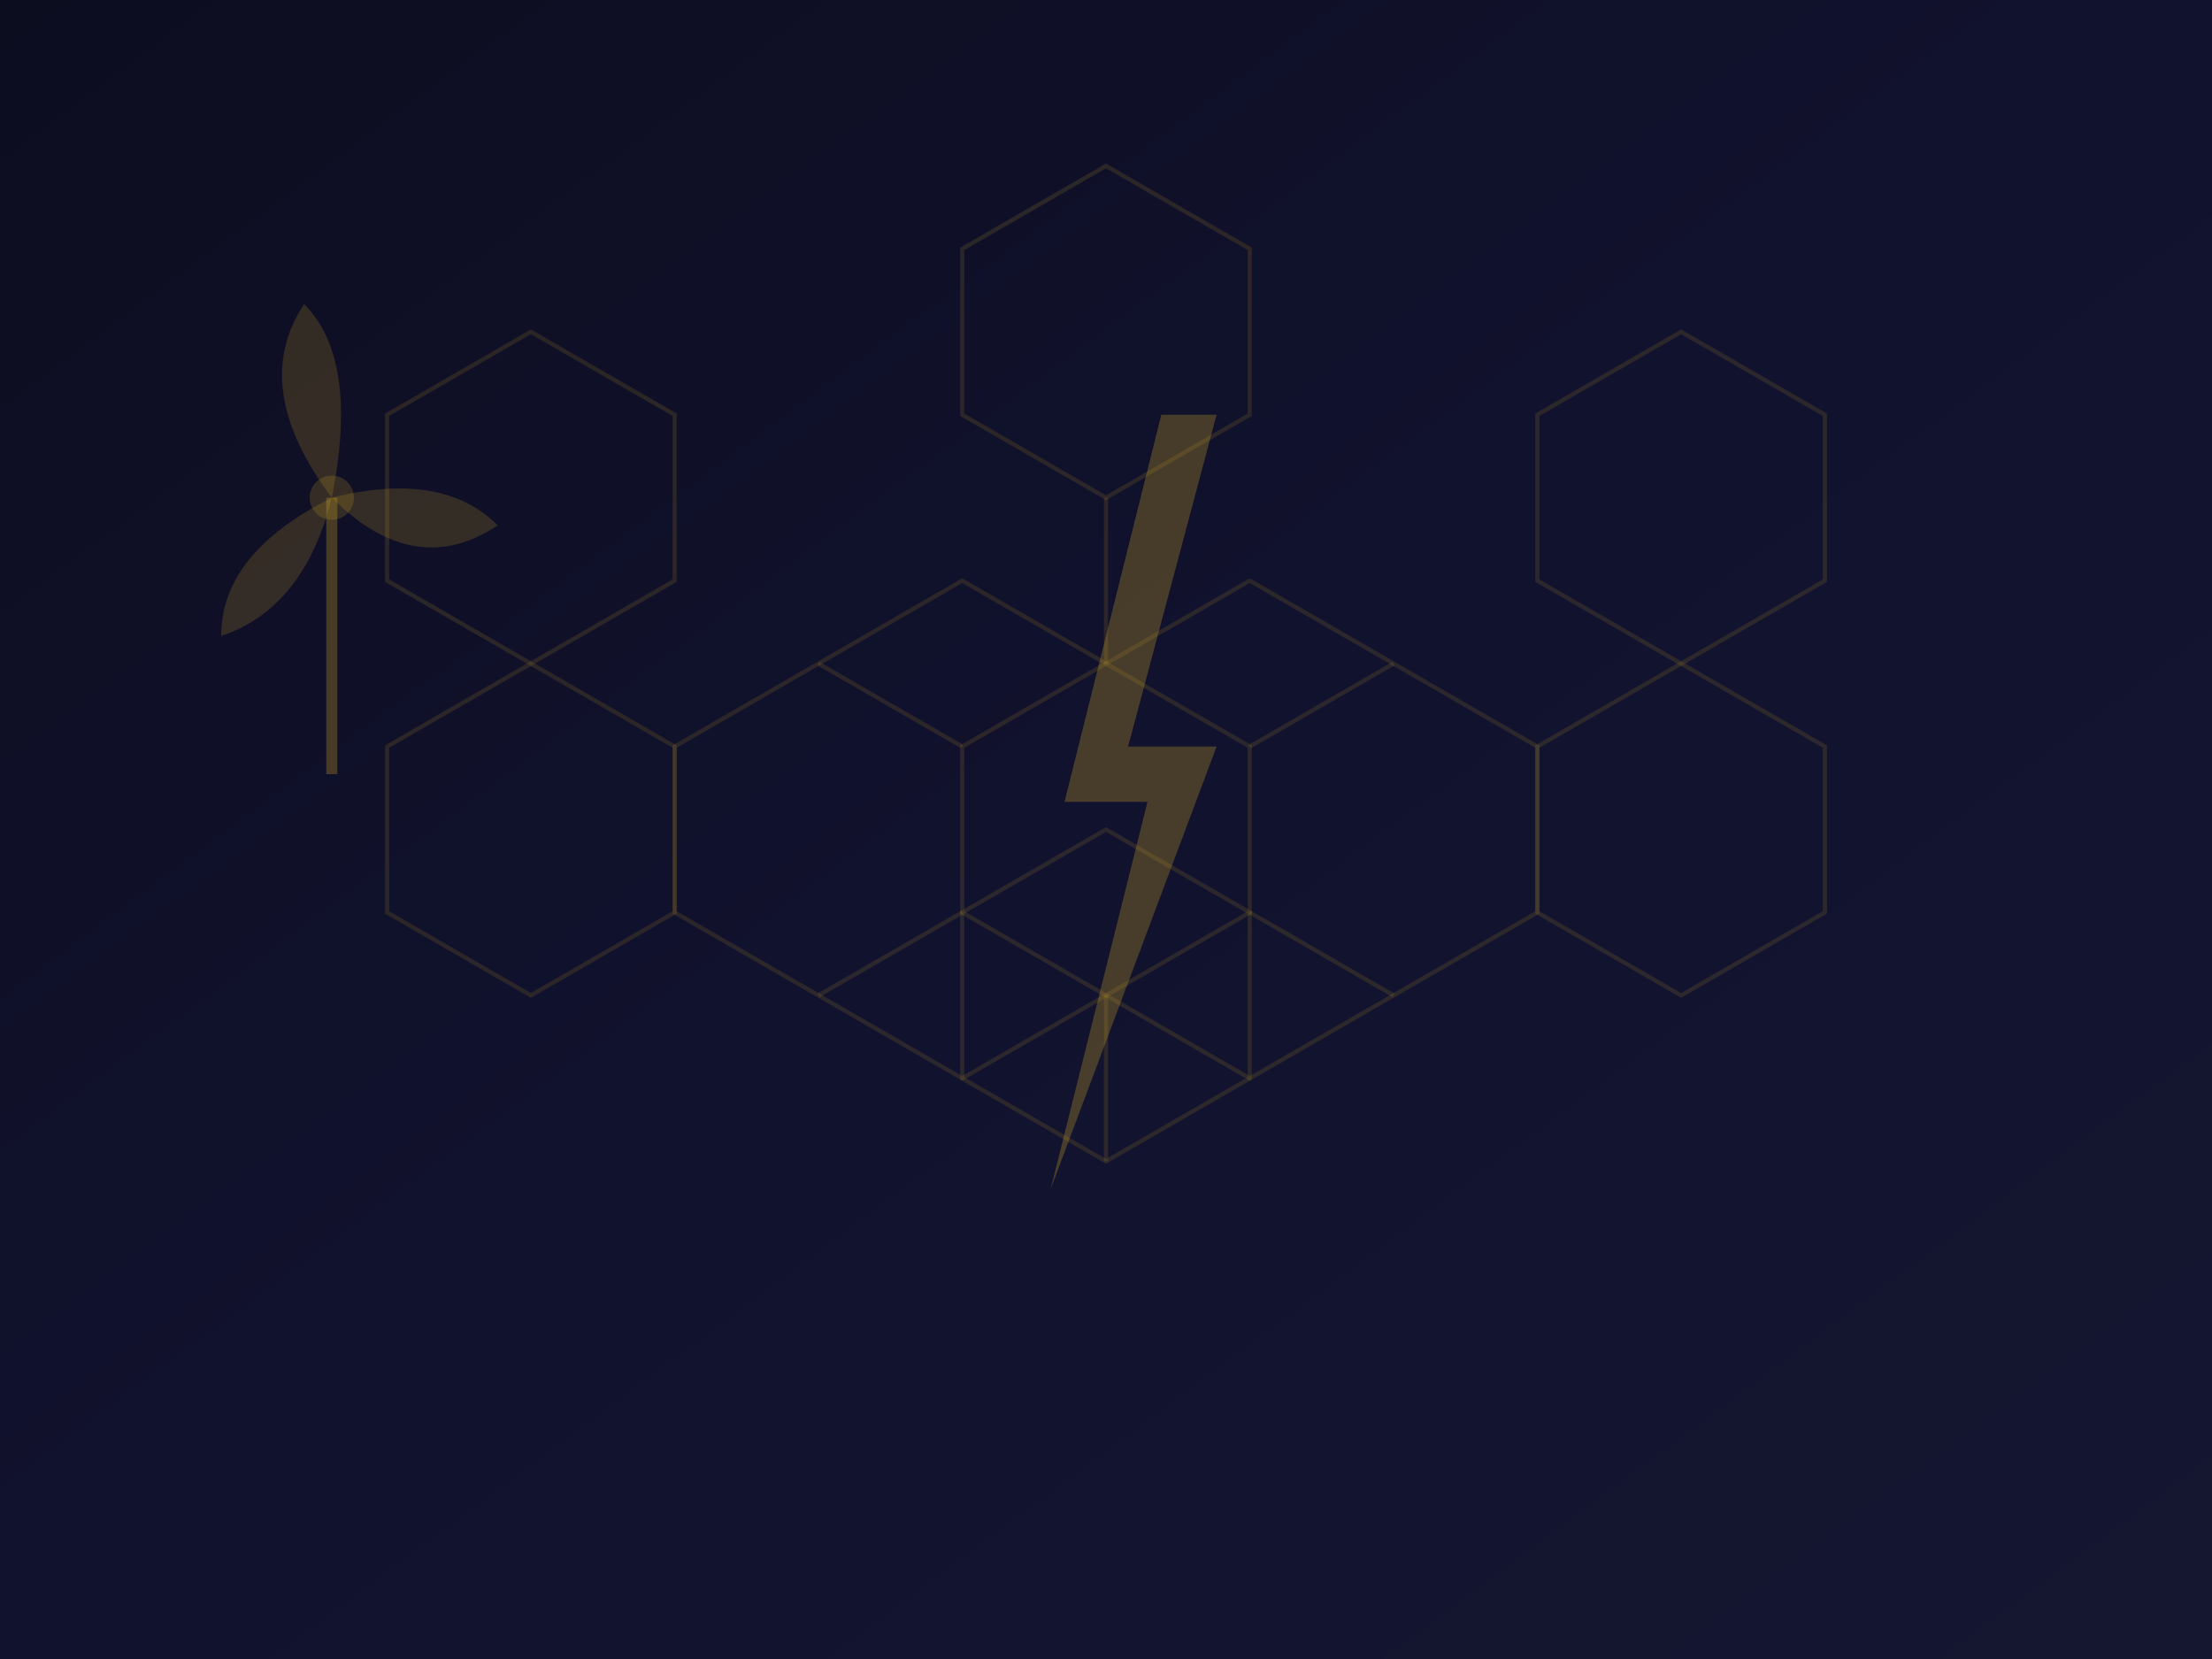
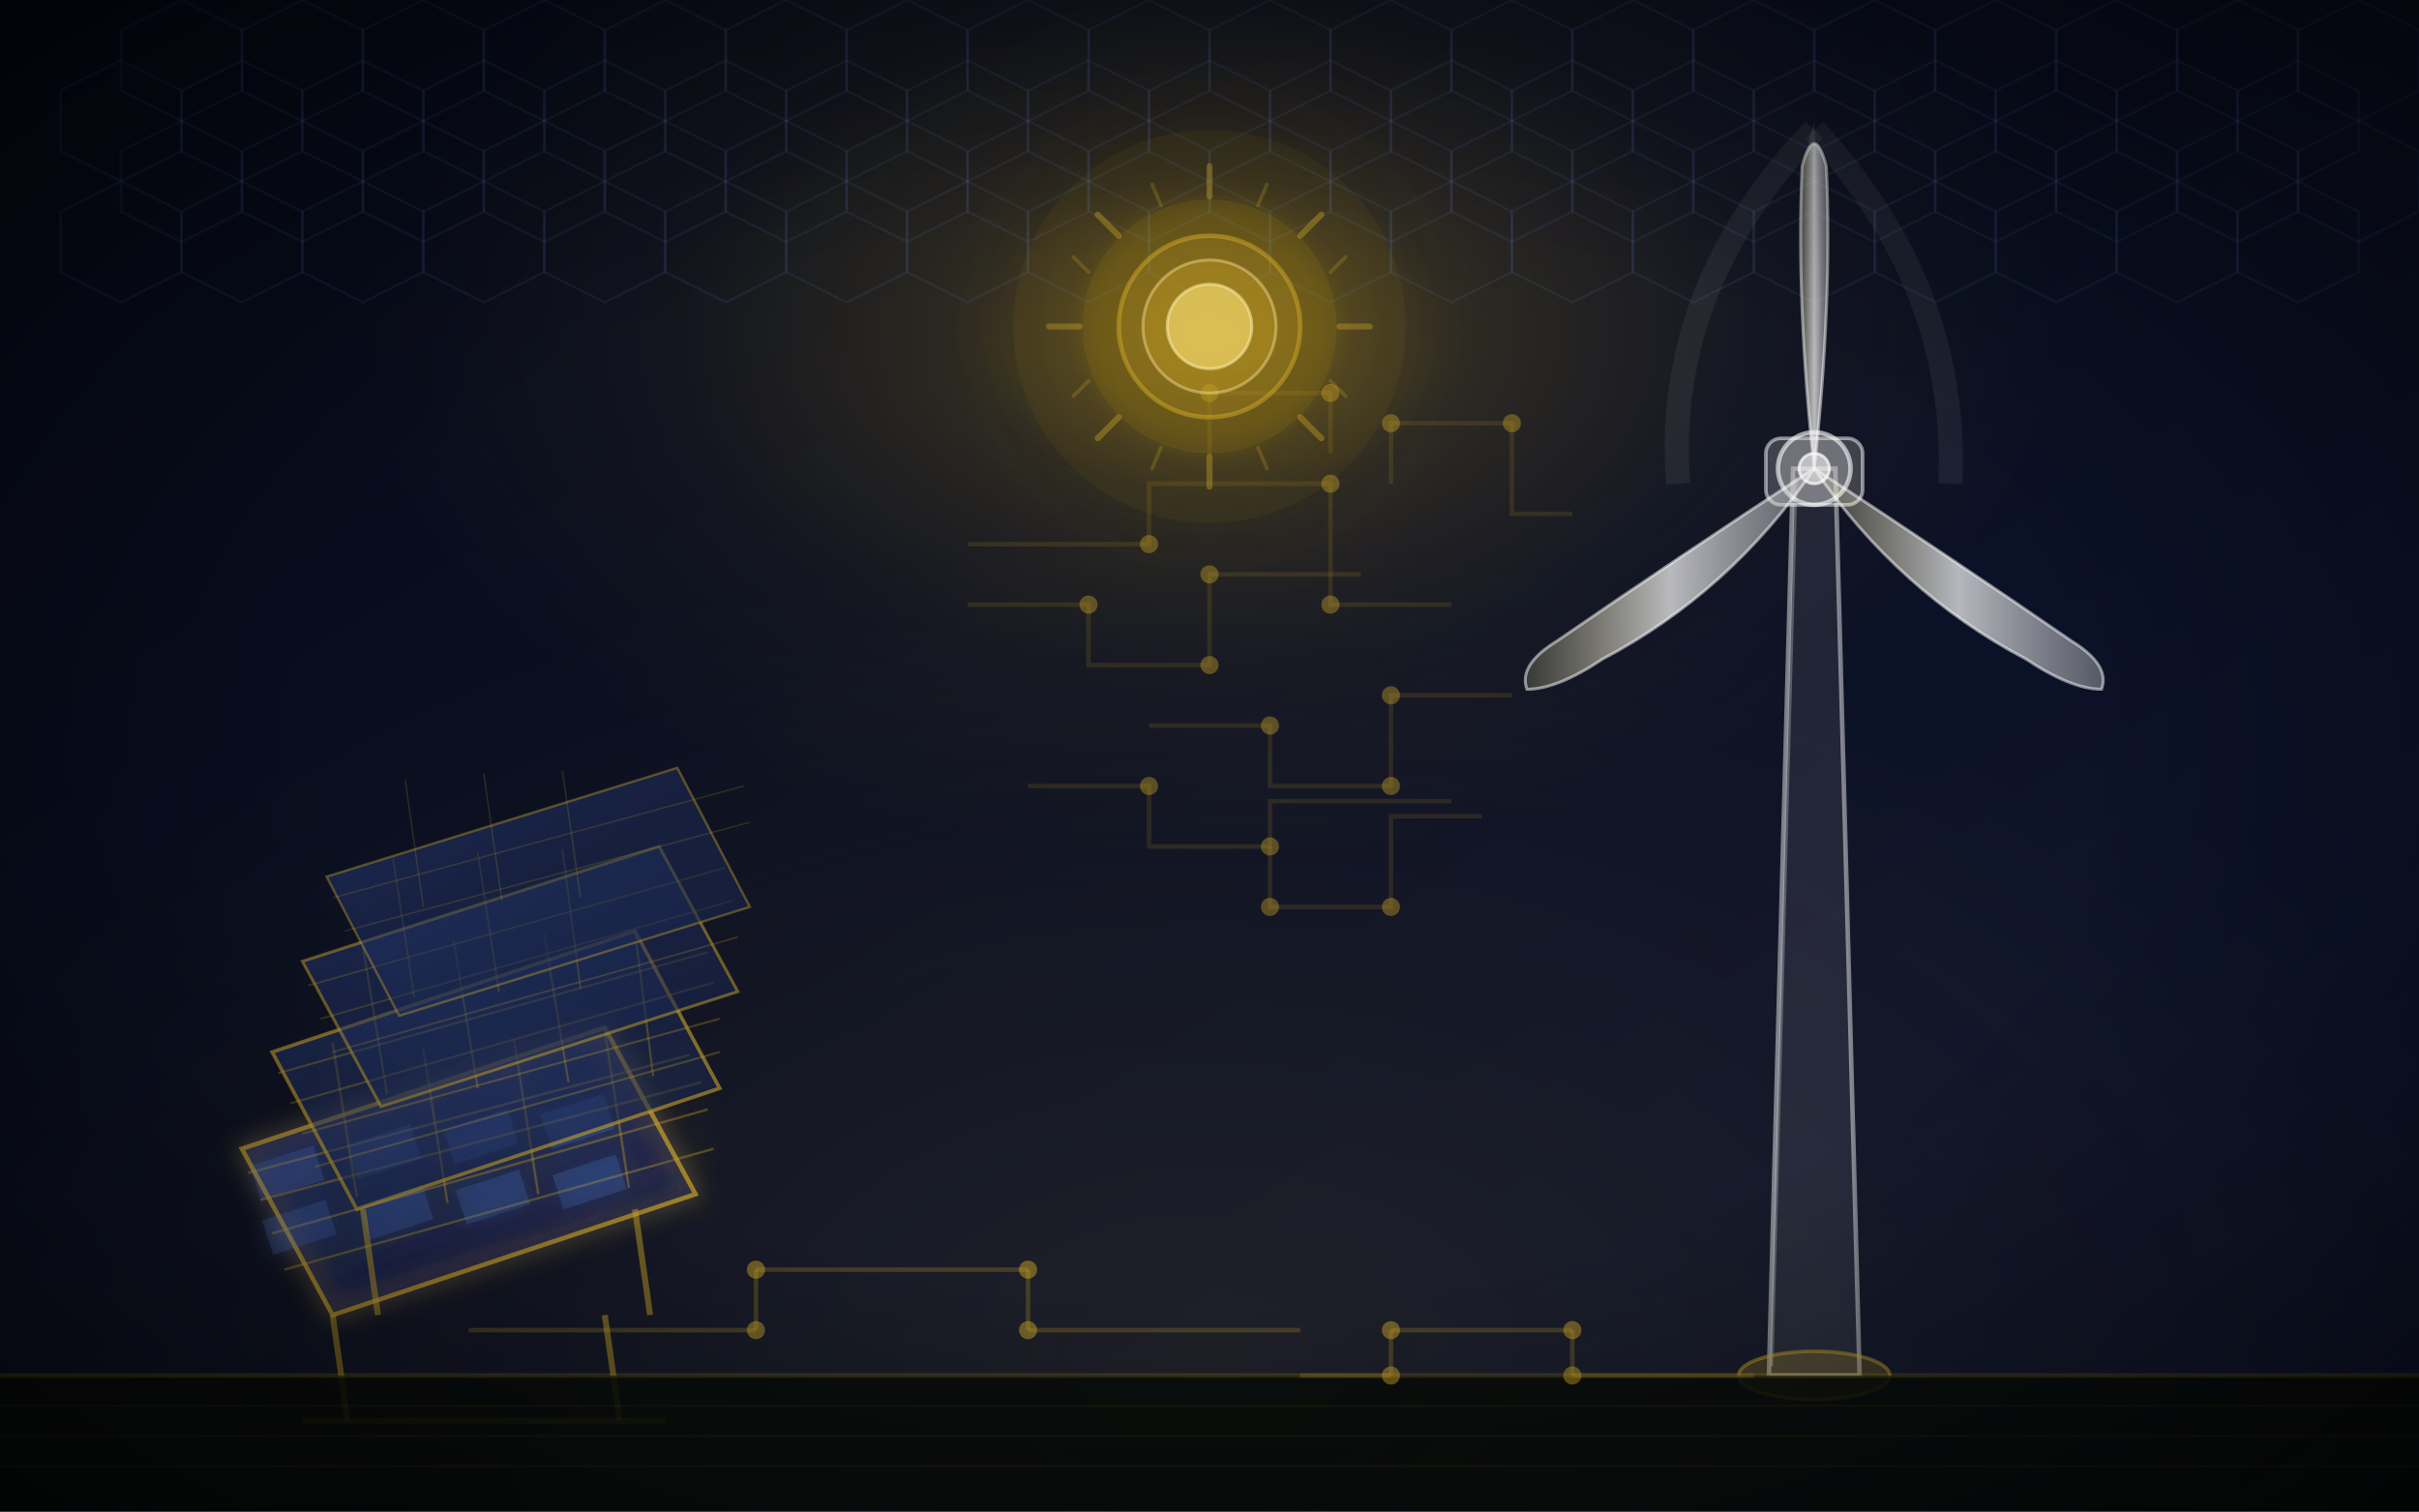
- <svg xmlns="http://www.w3.org/2000/svg" viewBox="0 0 800 600" width="800" height="600">
+ <svg xmlns="http://www.w3.org/2000/svg" viewBox="0 0 800 500" width="800" height="500">
  <defs>
-     <linearGradient id="bg" x1="0%" y1="0%" x2="100%" y2="100%">
-       <stop offset="0%" style="stop-color:#0d0d20" />
-       <stop offset="50%" style="stop-color:#11122e" />
-       <stop offset="100%" style="stop-color:#151630" />
-     </linearGradient>
+     <linearGradient id="et-bgBase" x1="0%" y1="0%" x2="100%" y2="100%">
+       <stop offset="0%" stop-color="#060a18" />
+       <stop offset="45%" stop-color="#0a0f22" />
+       <stop offset="100%" stop-color="#0e1530" />
+     </linearGradient>
+     <radialGradient id="et-sunGlow" cx="50%" cy="22%" r="35%">
+       <stop offset="0%" stop-color="rgba(201,162,39,0.45)" />
+       <stop offset="30%" stop-color="rgba(201,162,39,0.18)" />
+       <stop offset="65%" stop-color="rgba(201,162,39,0.05)" />
+       <stop offset="100%" stop-color="rgba(201,162,39,0)" />
+     </radialGradient>
+     <radialGradient id="et-groundGlow" cx="50%" cy="90%" r="55%">
+       <stop offset="0%" stop-color="rgba(201,162,39,0.1)" />
+       <stop offset="100%" stop-color="rgba(201,162,39,0)" />
+     </radialGradient>
+     <linearGradient id="et-panelFill" x1="0%" y1="0%" x2="100%" y2="100%">
+       <stop offset="0%" stop-color="rgba(40,60,120,0.6)" />
+       <stop offset="50%" stop-color="rgba(30,45,90,0.5)" />
+       <stop offset="100%" stop-color="rgba(20,30,65,0.7)" />
+     </linearGradient>
+     <linearGradient id="et-panelFrame" x1="0%" y1="0%" x2="0%" y2="100%">
+       <stop offset="0%" stop-color="rgba(201,162,39,0.8)" />
+       <stop offset="100%" stop-color="rgba(180,145,35,0.6)" />
+     </linearGradient>
+     <linearGradient id="et-bladeGrad" x1="0%" y1="0%" x2="100%" y2="0%">
+       <stop offset="0%" stop-color="rgba(255,245,180,0.15)" />
+       <stop offset="50%" stop-color="rgba(255,255,255,0.7)" />
+       <stop offset="100%" stop-color="rgba(200,200,200,0.4)" />
+     </linearGradient>
+     <filter id="et-glow" x="-30%" y="-30%" width="160%" height="160%">
+       <feGaussianBlur stdDeviation="4" result="blur" />
+       <feMerge>
+         <feMergeNode in="blur" />
+         <feMergeNode in="SourceGraphic" />
+       </feMerge>
+     </filter>
+     <filter id="et-sunFilter" x="-80%" y="-80%" width="260%" height="260%">
+       <feGaussianBlur stdDeviation="20" result="blur" />
+       <feMerge>
+         <feMergeNode in="blur" />
+         <feMergeNode in="SourceGraphic" />
+       </feMerge>
+     </filter>
+     <radialGradient id="et-vignette" cx="50%" cy="50%" r="72%">
+       <stop offset="50%" stop-color="transparent" />
+       <stop offset="100%" stop-color="rgba(0,0,0,0.65)" />
+     </radialGradient>
  </defs>
-   <rect width="800" height="600" fill="url(#bg)" />
-   <g fill="none" stroke="rgba(201,162,39,0.15)" stroke-width="1.5">
-     <g transform="translate(400,300)">
-       <polygon points="0,-60 52,-30 52,30 0,60 -52,30 -52,-30" />
-       <polygon points="104,-60 156,-30 156,30 104,60 52,90 0,60 -52,90 -104,60 -156,30 -156,-30 -104,-60 -52,-90 0,-60 52,-90 104,-60" />
-       <line x1="0" y1="-60" x2="0" y2="-120" />
-       <line x1="52" y1="-30" x2="104" y2="-60" />
-       <line x1="52" y1="30" x2="104" y2="60" />
-       <line x1="0" y1="60" x2="0" y2="120" />
-       <line x1="-52" y1="30" x2="-104" y2="60" />
-       <line x1="-52" y1="-30" x2="-104" y2="-60" />
+   <rect width="800" height="500" fill="url(#et-bgBase)" />
+   <rect width="800" height="500" fill="url(#et-sunGlow)" />
+   <rect width="800" height="500" fill="url(#et-groundGlow)" />
+   <g stroke="rgba(100,130,220,0.1)" stroke-width="0.8" fill="none">
+     <g transform="translate(0,0)">
+       <polygon points="40,10 60,0 80,10 80,30 60,40 40,30" />
+       <polygon points="80,10 100,0 120,10 120,30 100,40 80,30" />
+       <polygon points="120,10 140,0 160,10 160,30 140,40 120,30" />
+       <polygon points="160,10 180,0 200,10 200,30 180,40 160,30" />
+       <polygon points="200,10 220,0 240,10 240,30 220,40 200,30" />
+       <polygon points="240,10 260,0 280,10 280,30 260,40 240,30" />
+       <polygon points="280,10 300,0 320,10 320,30 300,40 280,30" />
+       <polygon points="320,10 340,0 360,10 360,30 340,40 320,30" />
+       <polygon points="360,10 380,0 400,10 400,30 380,40 360,30" />
+       <polygon points="400,10 420,0 440,10 440,30 420,40 400,30" />
+       <polygon points="440,10 460,0 480,10 480,30 460,40 440,30" />
+       <polygon points="480,10 500,0 520,10 520,30 500,40 480,30" />
+       <polygon points="520,10 540,0 560,10 560,30 540,40 520,30" />
+       <polygon points="560,10 580,0 600,10 600,30 580,40 560,30" />
+       <polygon points="600,10 620,0 640,10 640,30 620,40 600,30" />
+       <polygon points="640,10 660,0 680,10 680,30 660,40 640,30" />
+       <polygon points="680,10 700,0 720,10 720,30 700,40 680,30" />
+       <polygon points="720,10 740,0 760,10 760,30 740,40 720,30" />
+       <polygon points="760,10 780,0 800,10 800,30 780,40 760,30" />
+       <polygon points="20,30 40,20 60,30 60,50 40,60 20,50" />
+       <polygon points="60,30 80,20 100,30 100,50 80,60 60,50" />
+       <polygon points="100,30 120,20 140,30 140,50 120,60 100,50" />
+       <polygon points="140,30 160,20 180,30 180,50 160,60 140,50" />
+       <polygon points="180,30 200,20 220,30 220,50 200,60 180,50" />
+       <polygon points="220,30 240,20 260,30 260,50 240,60 220,50" />
+       <polygon points="260,30 280,20 300,30 300,50 280,60 260,50" />
+       <polygon points="300,30 320,20 340,30 340,50 320,60 300,50" />
+       <polygon points="340,30 360,20 380,30 380,50 360,60 340,50" />
+       <polygon points="380,30 400,20 420,30 420,50 400,60 380,50" />
+       <polygon points="420,30 440,20 460,30 460,50 440,60 420,50" />
+       <polygon points="460,30 480,20 500,30 500,50 480,60 460,50" />
+       <polygon points="500,30 520,20 540,30 540,50 520,60 500,50" />
+       <polygon points="540,30 560,20 580,30 580,50 560,60 540,50" />
+       <polygon points="580,30 600,20 620,30 620,50 600,60 580,50" />
+       <polygon points="620,30 640,20 660,30 660,50 640,60 620,50" />
+       <polygon points="660,30 680,20 700,30 700,50 680,60 660,50" />
+       <polygon points="700,30 720,20 740,30 740,50 720,60 700,50" />
+       <polygon points="740,30 760,20 780,30 780,50 760,60 740,50" />
+       <polygon points="40,50 60,40 80,50 80,70 60,80 40,70" />
+       <polygon points="80,50 100,40 120,50 120,70 100,80 80,70" />
+       <polygon points="120,50 140,40 160,50 160,70 140,80 120,70" />
+       <polygon points="160,50 180,40 200,50 200,70 180,80 160,70" />
+       <polygon points="200,50 220,40 240,50 240,70 220,80 200,70" />
+       <polygon points="240,50 260,40 280,50 280,70 260,80 240,70" />
+       <polygon points="280,50 300,40 320,50 320,70 300,80 280,70" />
+       <polygon points="320,50 340,40 360,50 360,70 340,80 320,70" />
+       <polygon points="360,50 380,40 400,50 400,70 380,80 360,70" />
+       <polygon points="400,50 420,40 440,50 440,70 420,80 400,70" />
+       <polygon points="440,50 460,40 480,50 480,70 460,80 440,70" />
+       <polygon points="480,50 500,40 520,50 520,70 500,80 480,70" />
+       <polygon points="520,50 540,40 560,50 560,70 540,80 520,70" />
+       <polygon points="560,50 580,40 600,50 600,70 580,80 560,70" />
+       <polygon points="600,50 620,40 640,50 640,70 620,80 600,70" />
+       <polygon points="640,50 660,40 680,50 680,70 660,80 640,70" />
+       <polygon points="680,50 700,40 720,50 720,70 700,80 680,70" />
+       <polygon points="720,50 740,40 760,50 760,70 740,80 720,70" />
+       <polygon points="760,50 780,40 800,50 800,70 780,80 760,70" />
+       <polygon points="20,70 40,60 60,70 60,90 40,100 20,90" />
+       <polygon points="60,70 80,60 100,70 100,90 80,100 60,90" />
+       <polygon points="100,70 120,60 140,70 140,90 120,100 100,90" />
+       <polygon points="140,70 160,60 180,70 180,90 160,100 140,90" />
+       <polygon points="180,70 200,60 220,70 220,90 200,100 180,90" />
+       <polygon points="220,70 240,60 260,70 260,90 240,100 220,90" />
+       <polygon points="260,70 280,60 300,70 300,90 280,100 260,90" />
+       <polygon points="300,70 320,60 340,70 340,90 320,100 300,90" />
+       <polygon points="340,70 360,60 380,70 380,90 360,100 340,90" />
+       <polygon points="380,70 400,60 420,70 420,90 400,100 380,90" />
+       <polygon points="420,70 440,60 460,70 460,90 440,100 420,90" />
+       <polygon points="460,70 480,60 500,70 500,90 480,100 460,90" />
+       <polygon points="500,70 520,60 540,70 540,90 520,100 500,90" />
+       <polygon points="540,70 560,60 580,70 580,90 560,100 540,90" />
+       <polygon points="580,70 600,60 620,70 620,90 600,100 580,90" />
+       <polygon points="620,70 640,60 660,70 660,90 640,100 620,90" />
+       <polygon points="660,70 680,60 700,70 700,90 680,100 660,90" />
+       <polygon points="700,70 720,60 740,70 740,90 720,100 700,90" />
+       <polygon points="740,70 760,60 780,70 780,90 760,100 740,90" />
    </g>
-     <polygon points="400,180 452,210 452,270 400,300 348,270 348,210" transform="translate(0,-120)" />
-     <polygon points="400,180 452,210 452,270 400,300 348,270 348,210" transform="translate(208,-60)" />
-     <polygon points="400,180 452,210 452,270 400,300 348,270 348,210" transform="translate(-208,-60)" />
-     <polygon points="400,180 452,210 452,270 400,300 348,270 348,210" transform="translate(208,60)" />
-     <polygon points="400,180 452,210 452,270 400,300 348,270 348,210" transform="translate(-208,60)" />
-     <polygon points="400,180 452,210 452,270 400,300 348,270 348,210" transform="translate(0,120)" />
-   </g>
-   <polygon points="420,150 385,290 415,290 380,430 440,270 408,270 440,150" fill="rgba(201,162,39,0.3)" />
-   <g fill="rgba(201,162,39,0.2)" transform="translate(120,180)">
-     <line x1="0" y1="0" x2="0" y2="100" stroke="rgba(201,162,39,0.3)" stroke-width="4" />
-     <ellipse cx="0" cy="0" rx="8" ry="8" />
-     <path d="M0,0 Q-30,-40 -10,-70 Q10,-50 0,0" />
-     <path d="M0,0 Q40,-10 60,10 Q30,30 0,0" />
-     <path d="M0,0 Q-10,40 -40,50 Q-40,20 0,0" />
-   </g>
+   </g>
+   <g stroke="rgba(201,162,39,0.14)" stroke-width="1.5" fill="none">
+     <polyline points="320,180 380,180 380,160 440,160 440,200 480,200" />
+     <polyline points="320,200 360,200 360,220 400,220 400,190 450,190" />
+     <polyline points="380,240 420,240 420,260 460,260 460,230 500,230" />
+     <polyline points="340,260 380,260 380,280 420,280 420,265 480,265" />
+     <polyline points="400,150 400,130 440,130 440,150" />
+     <polyline points="460,160 460,140 500,140 500,170 520,170" />
+     <polyline points="420,280 420,300 460,300 460,270 490,270" />
+   </g>
+   <g fill="rgba(201,162,39,0.4)">
+     <circle cx="380" cy="180" r="3" />
+     <circle cx="440" cy="160" r="3" />
+     <circle cx="440" cy="200" r="3" />
+     <circle cx="360" cy="200" r="3" />
+     <circle cx="400" cy="220" r="3" />
+     <circle cx="400" cy="190" r="3" />
+     <circle cx="420" cy="240" r="3" />
+     <circle cx="460" cy="260" r="3" />
+     <circle cx="460" cy="230" r="3" />
+     <circle cx="380" cy="260" r="3" />
+     <circle cx="420" cy="280" r="3" />
+     <circle cx="400" cy="130" r="3" />
+     <circle cx="440" cy="130" r="3" />
+     <circle cx="460" cy="140" r="3" />
+     <circle cx="500" cy="140" r="3" />
+     <circle cx="420" cy="300" r="3" />
+     <circle cx="460" cy="300" r="3" />
+   </g>
+   <circle cx="400" cy="108" r="65" fill="rgba(201,162,39,0.06)" filter="url(#et-sunFilter)" />
+   <circle cx="400" cy="108" r="42" fill="rgba(201,162,39,0.1)" filter="url(#et-glow)" />
+   <circle cx="400" cy="108" r="30" fill="rgba(201,162,39,0.22)" stroke="rgba(201,162,39,0.55)" stroke-width="1.5" />
+   <circle cx="400" cy="108" r="22" fill="rgba(201,162,39,0.35)" stroke="rgba(255,240,160,0.4)" stroke-width="1" />
+   <circle cx="400" cy="108" r="14" fill="rgba(255,230,120,0.6)" stroke="rgba(255,245,180,0.5)" stroke-width="1" />
+   <g stroke="rgba(201,162,39,0.4)" stroke-width="2" stroke-linecap="round">
+     <line x1="400" y1="65" x2="400" y2="55" />
+     <line x1="400" y1="151" x2="400" y2="161" />
+     <line x1="357" y1="108" x2="347" y2="108" />
+     <line x1="443" y1="108" x2="453" y2="108" />
+     <line x1="370" y1="78" x2="363" y2="71" />
+     <line x1="430" y1="78" x2="437" y2="71" />
+     <line x1="370" y1="138" x2="363" y2="145" />
+     <line x1="430" y1="138" x2="437" y2="145" />
+   </g>
+   <g stroke="rgba(201,162,39,0.25)" stroke-width="1.2" stroke-linecap="round">
+     <line x1="384" y1="68" x2="381" y2="61" />
+     <line x1="416" y1="68" x2="419" y2="61" />
+     <line x1="384" y1="148" x2="381" y2="155" />
+     <line x1="416" y1="148" x2="419" y2="155" />
+     <line x1="360" y1="90" x2="355" y2="85" />
+     <line x1="440" y1="90" x2="445" y2="85" />
+     <line x1="360" y1="126" x2="355" y2="131" />
+     <line x1="440" y1="126" x2="445" y2="131" />
+   </g>
+   <g filter="url(#et-glow)">
+     <polygon points="80,380 200,340 230,395 110,435" fill="url(#et-panelFill)" stroke="rgba(201,162,39,0.7)" stroke-width="1.5" />
+     <g stroke="rgba(201,162,39,0.35)" stroke-width="0.8" fill="none">
+       <line x1="110" y1="345" x2="118" y2="396" />
+       <line x1="140" y1="347" x2="148" y2="398" />
+       <line x1="170" y1="344" x2="178" y2="395" />
+       <line x1="200" y1="341" x2="208" y2="393" />
+       <line x1="82" y1="388" x2="228" y2="349" />
+       <line x1="86" y1="397" x2="232" y2="358" />
+       <line x1="90" y1="408" x2="234" y2="367" />
+       <line x1="94" y1="420" x2="236" y2="380" />
+     </g>
+     <g fill="rgba(100,150,255,0.18)">
+       <rect x="84" y="382" width="22" height="12" transform="rotate(-18,95,388)" />
+       <rect x="116" y="375" width="22" height="12" transform="rotate(-18,127,381)" />
+       <rect x="148" y="370" width="22" height="12" transform="rotate(-18,159,376)" />
+       <rect x="180" y="365" width="22" height="12" transform="rotate(-18,191,371)" />
+       <rect x="88" y="400" width="22" height="12" transform="rotate(-18,99,406)" />
+       <rect x="120" y="395" width="22" height="12" transform="rotate(-18,131,401)" />
+       <rect x="152" y="390" width="22" height="12" transform="rotate(-18,163,396)" />
+       <rect x="184" y="385" width="22" height="12" transform="rotate(-18,195,391)" />
+     </g>
+   </g>
+   <polygon points="90,348 210,308 238,360 118,400" fill="url(#et-panelFill)" stroke="rgba(201,162,39,0.6)" stroke-width="1.2" />
+   <g stroke="rgba(201,162,39,0.28)" stroke-width="0.7" fill="none">
+     <line x1="120" y1="313" x2="128" y2="362" />
+     <line x1="150" y1="311" x2="158" y2="360" />
+     <line x1="180" y1="309" x2="188" y2="358" />
+     <line x1="210" y1="308" x2="216" y2="356" />
+     <line x1="92" y1="355" x2="234" y2="315" />
+     <line x1="96" y1="365" x2="236" y2="325" />
+     <line x1="100" y1="375" x2="238" y2="337" />
+     <line x1="104" y1="386" x2="238" y2="348" />
+   </g>
+   <polygon points="100,318 218,280 244,328 126,366" fill="url(#et-panelFill)" stroke="rgba(201,162,39,0.5)" stroke-width="1" />
+   <g stroke="rgba(201,162,39,0.22)" stroke-width="0.6" fill="none">
+     <line x1="130" y1="284" x2="137" y2="330" />
+     <line x1="158" y1="282" x2="165" y2="328" />
+     <line x1="186" y1="281" x2="192" y2="327" />
+     <line x1="102" y1="326" x2="240" y2="287" />
+     <line x1="106" y1="337" x2="242" y2="298" />
+     <line x1="110" y1="348" x2="244" y2="310" />
+   </g>
+   <polygon points="108,290 224,254 248,300 132,336" fill="url(#et-panelFill)" stroke="rgba(201,162,39,0.4)" stroke-width="0.8" />
+   <g stroke="rgba(201,162,39,0.18)" stroke-width="0.5" fill="none">
+     <line x1="134" y1="258" x2="140" y2="300" />
+     <line x1="160" y1="256" x2="166" y2="298" />
+     <line x1="186" y1="255" x2="192" y2="297" />
+     <line x1="110" y1="297" x2="246" y2="260" />
+     <line x1="114" y1="308" x2="248" y2="272" />
+   </g>
+   <g stroke="rgba(201,162,39,0.5)" stroke-width="2" fill="none">
+     <line x1="110" y1="435" x2="115" y2="470" />
+     <line x1="200" y1="435" x2="205" y2="470" />
+     <line x1="120" y1="400" x2="125" y2="435" />
+     <line x1="210" y1="400" x2="215" y2="435" />
+   </g>
+   <line x1="100" y1="470" x2="220" y2="470" stroke="rgba(201,162,39,0.4)" stroke-width="2" />
+   <polygon points="593,155 607,155 615,455 585,455" fill="rgba(255,255,255,0.08)" stroke="rgba(255,255,255,0.45)" stroke-width="1.5" />
+   <line x1="594" y1="158" x2="586" y2="452" stroke="rgba(255,255,255,0.25)" stroke-width="1" />
+   <ellipse cx="600" cy="455" rx="25" ry="8" fill="rgba(201,162,39,0.25)" stroke="rgba(201,162,39,0.5)" stroke-width="1.2" />
+   <rect x="584" y="145" width="32" height="22" rx="5" fill="rgba(200,200,200,0.25)" stroke="rgba(255,255,255,0.5)" stroke-width="1.2" />
+   <circle cx="600" cy="155" r="12" fill="rgba(200,200,200,0.35)" stroke="rgba(255,255,255,0.6)" stroke-width="1.5" />
+   <circle cx="600" cy="155" r="5" fill="rgba(255,255,255,0.55)" stroke="rgba(255,255,255,0.7)" stroke-width="1" />
+   <path d="M600,155 Q594,100 596,55 Q600,40 604,55 Q606,100 600,155 Z" fill="url(#et-bladeGrad)" stroke="rgba(255,255,255,0.5)" stroke-width="1" />
+   <path d="M600,155 Q554,185 515,212 Q502,220 505,228 Q515,228 530,218 Q572,196 600,155 Z" fill="url(#et-bladeGrad)" stroke="rgba(255,255,255,0.5)" stroke-width="1" />
+   <path d="M600,155 Q646,185 685,212 Q698,220 695,228 Q685,228 670,218 Q628,196 600,155 Z" fill="url(#et-bladeGrad)" stroke="rgba(255,255,255,0.5)" stroke-width="1" />
+   <path d="M600,155 Q594,100 596,55 Q598,48 600,40 Q601,55 602,100 Q601,130 600,155 Z" fill="rgba(200,200,200,0.12)" />
+   <path d="M600,43 Q550,95 555,160" fill="none" stroke="rgba(255,255,255,0.06)" stroke-width="8" />
+   <path d="M600,43 Q648,95 645,160" fill="none" stroke="rgba(255,255,255,0.06)" stroke-width="8" />
+   <rect x="0" y="455" width="800" height="45" fill="rgba(8,12,8,0.85)" />
+   <line x1="0" y1="455" x2="800" y2="455" stroke="rgba(201,162,39,0.2)" stroke-width="1.5" />
+   <g stroke="rgba(201,162,39,0.06)" stroke-width="0.8" fill="none">
+     <line x1="0" y1="465" x2="800" y2="465" />
+     <line x1="0" y1="475" x2="800" y2="475" />
+     <line x1="0" y1="485" x2="800" y2="485" />
+   </g>
+   <line x1="0" y1="455" x2="800" y2="455" stroke="rgba(201,162,39,0.15)" stroke-width="3" filter="url(#et-glow)" />
+   <g stroke="rgba(201,162,39,0.25)" stroke-width="1.5" fill="none">
+     <line x1="155" y1="440" x2="250" y2="440" />
+     <line x1="250" y1="440" x2="250" y2="420" />
+     <line x1="250" y1="420" x2="340" y2="420" />
+     <line x1="340" y1="420" x2="340" y2="440" />
+     <line x1="340" y1="440" x2="430" y2="440" />
+     <line x1="580" y1="455" x2="520" y2="455" />
+     <line x1="520" y1="455" x2="520" y2="440" />
+     <line x1="520" y1="440" x2="460" y2="440" />
+     <line x1="460" y1="440" x2="460" y2="455" />
+     <line x1="460" y1="455" x2="430" y2="455" />
+   </g>
+   <g fill="rgba(201,162,39,0.5)">
+     <circle cx="250" cy="440" r="3" />
+     <circle cx="250" cy="420" r="3" />
+     <circle cx="340" cy="420" r="3" />
+     <circle cx="340" cy="440" r="3" />
+     <circle cx="520" cy="455" r="3" />
+     <circle cx="520" cy="440" r="3" />
+     <circle cx="460" cy="440" r="3" />
+     <circle cx="460" cy="455" r="3" />
+   </g>
+   <rect width="800" height="500" fill="url(#et-vignette)" />
</svg>
